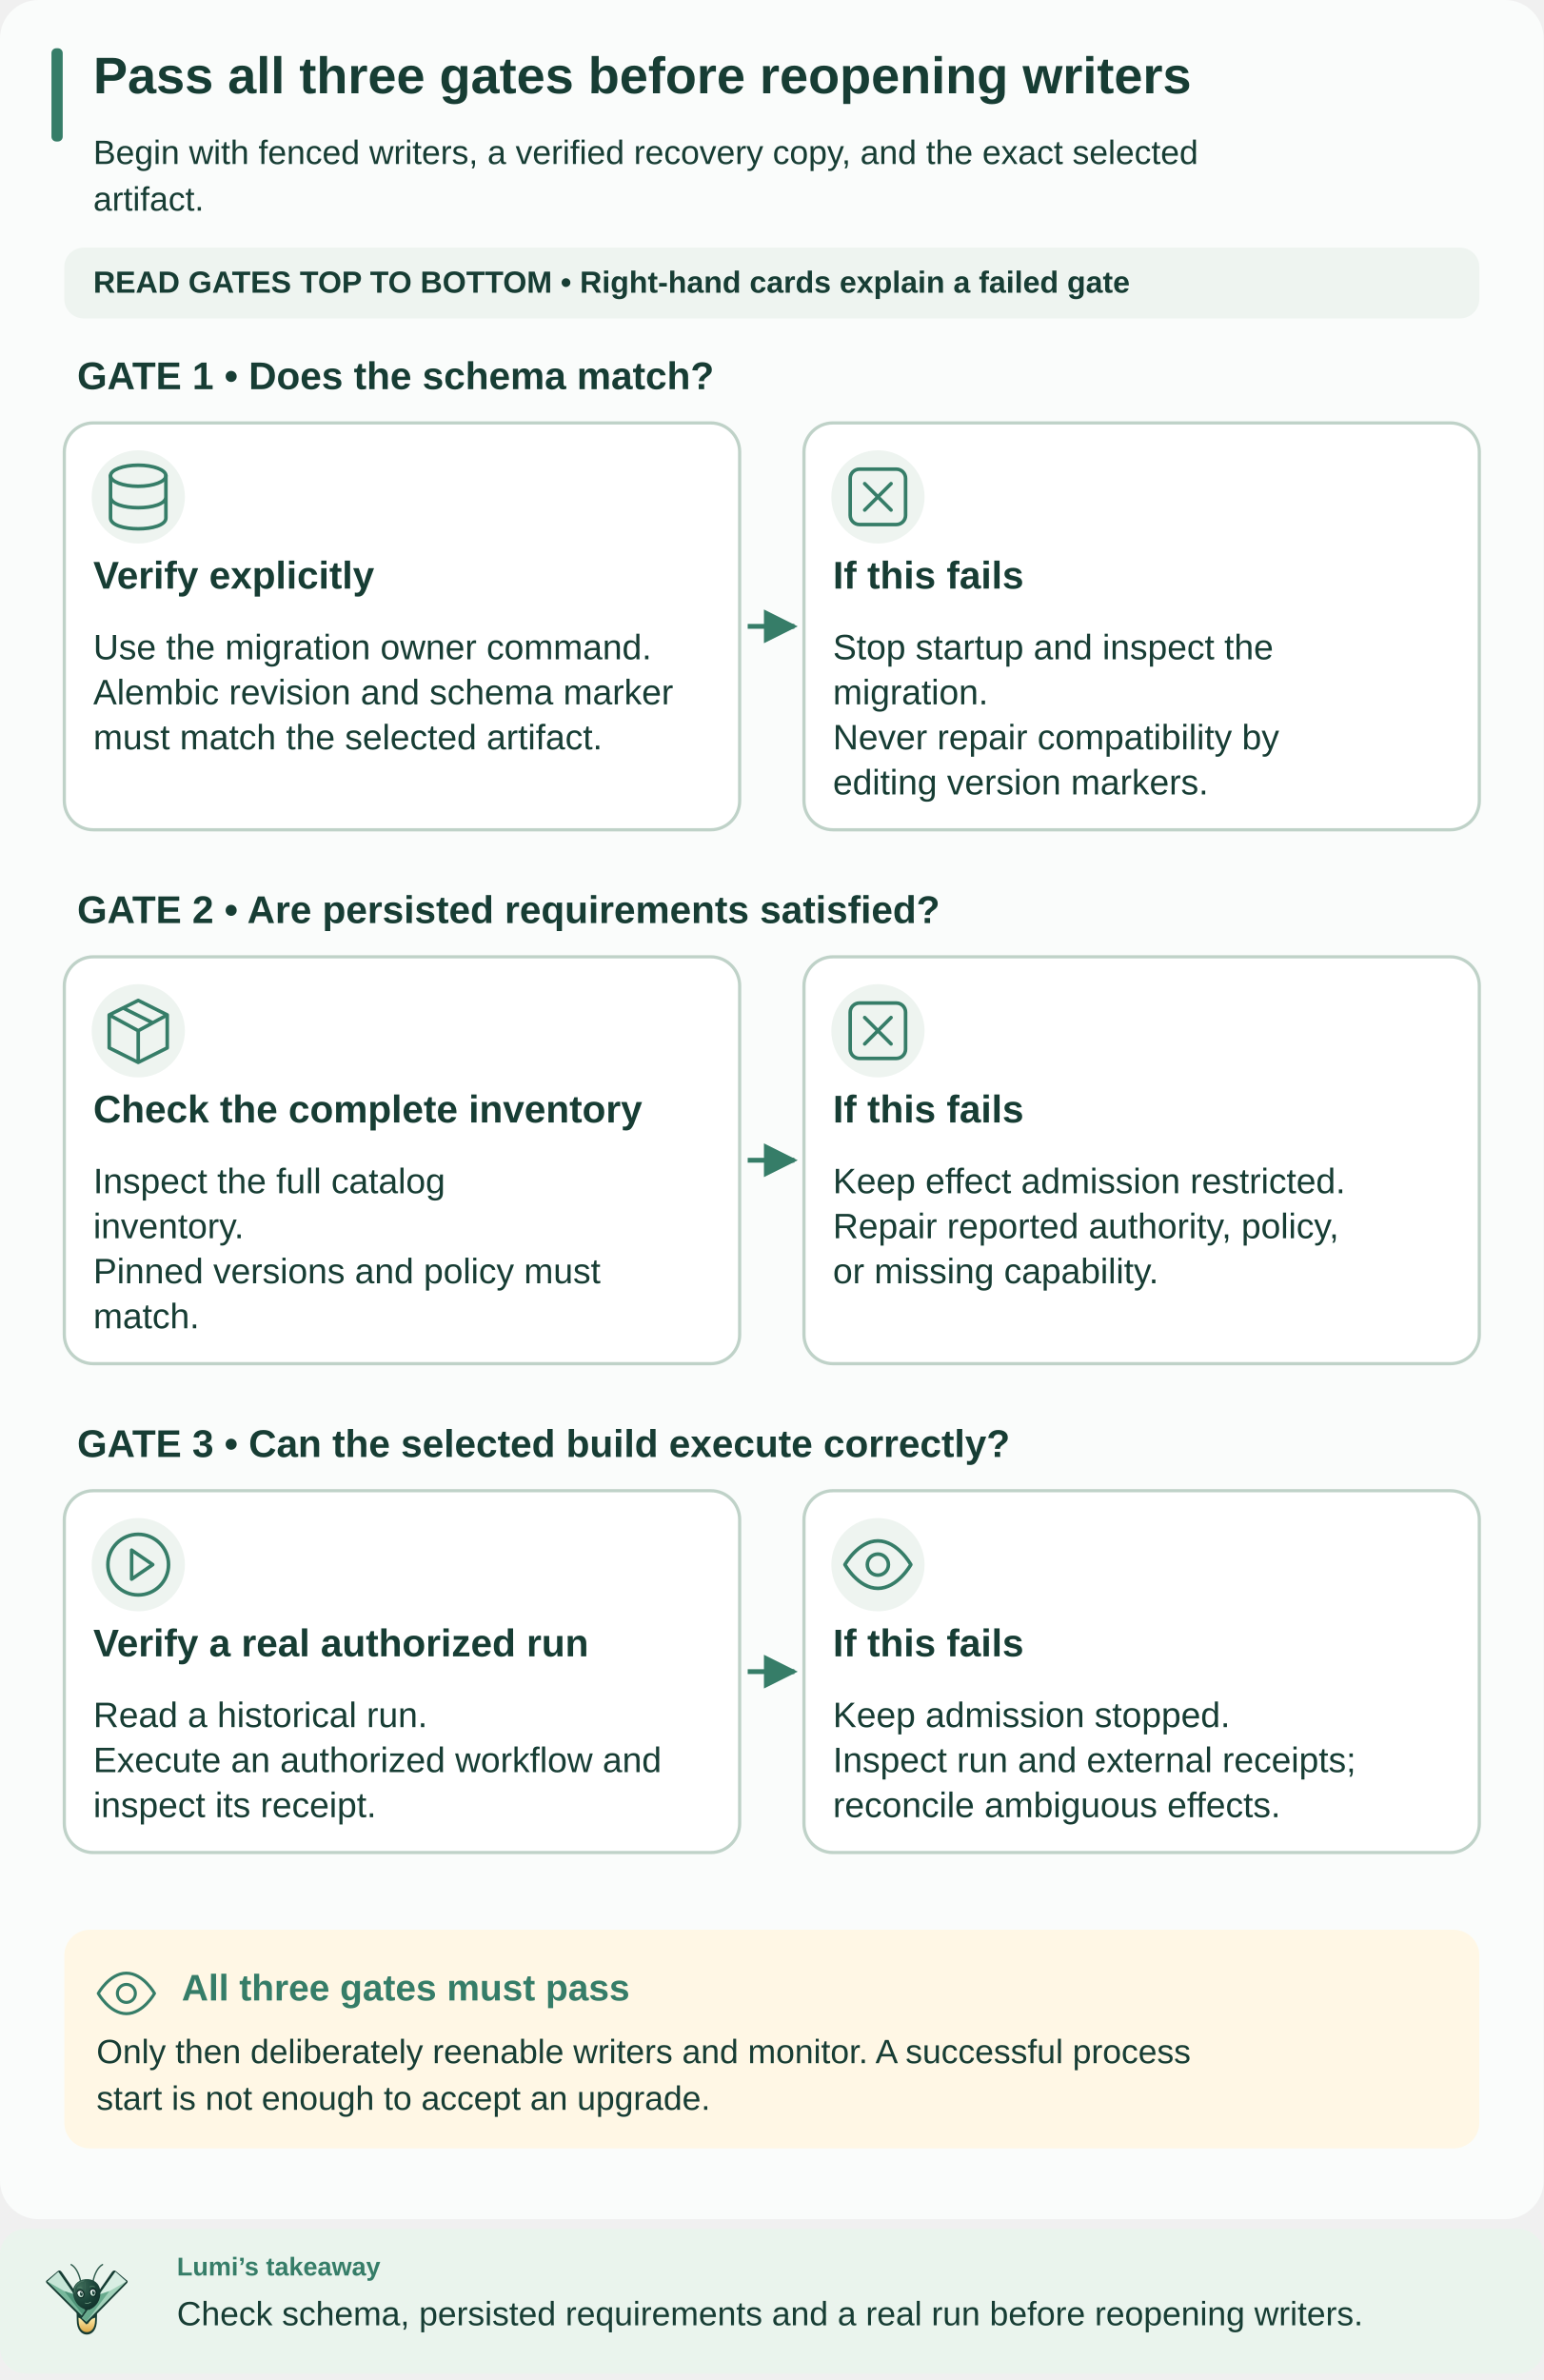
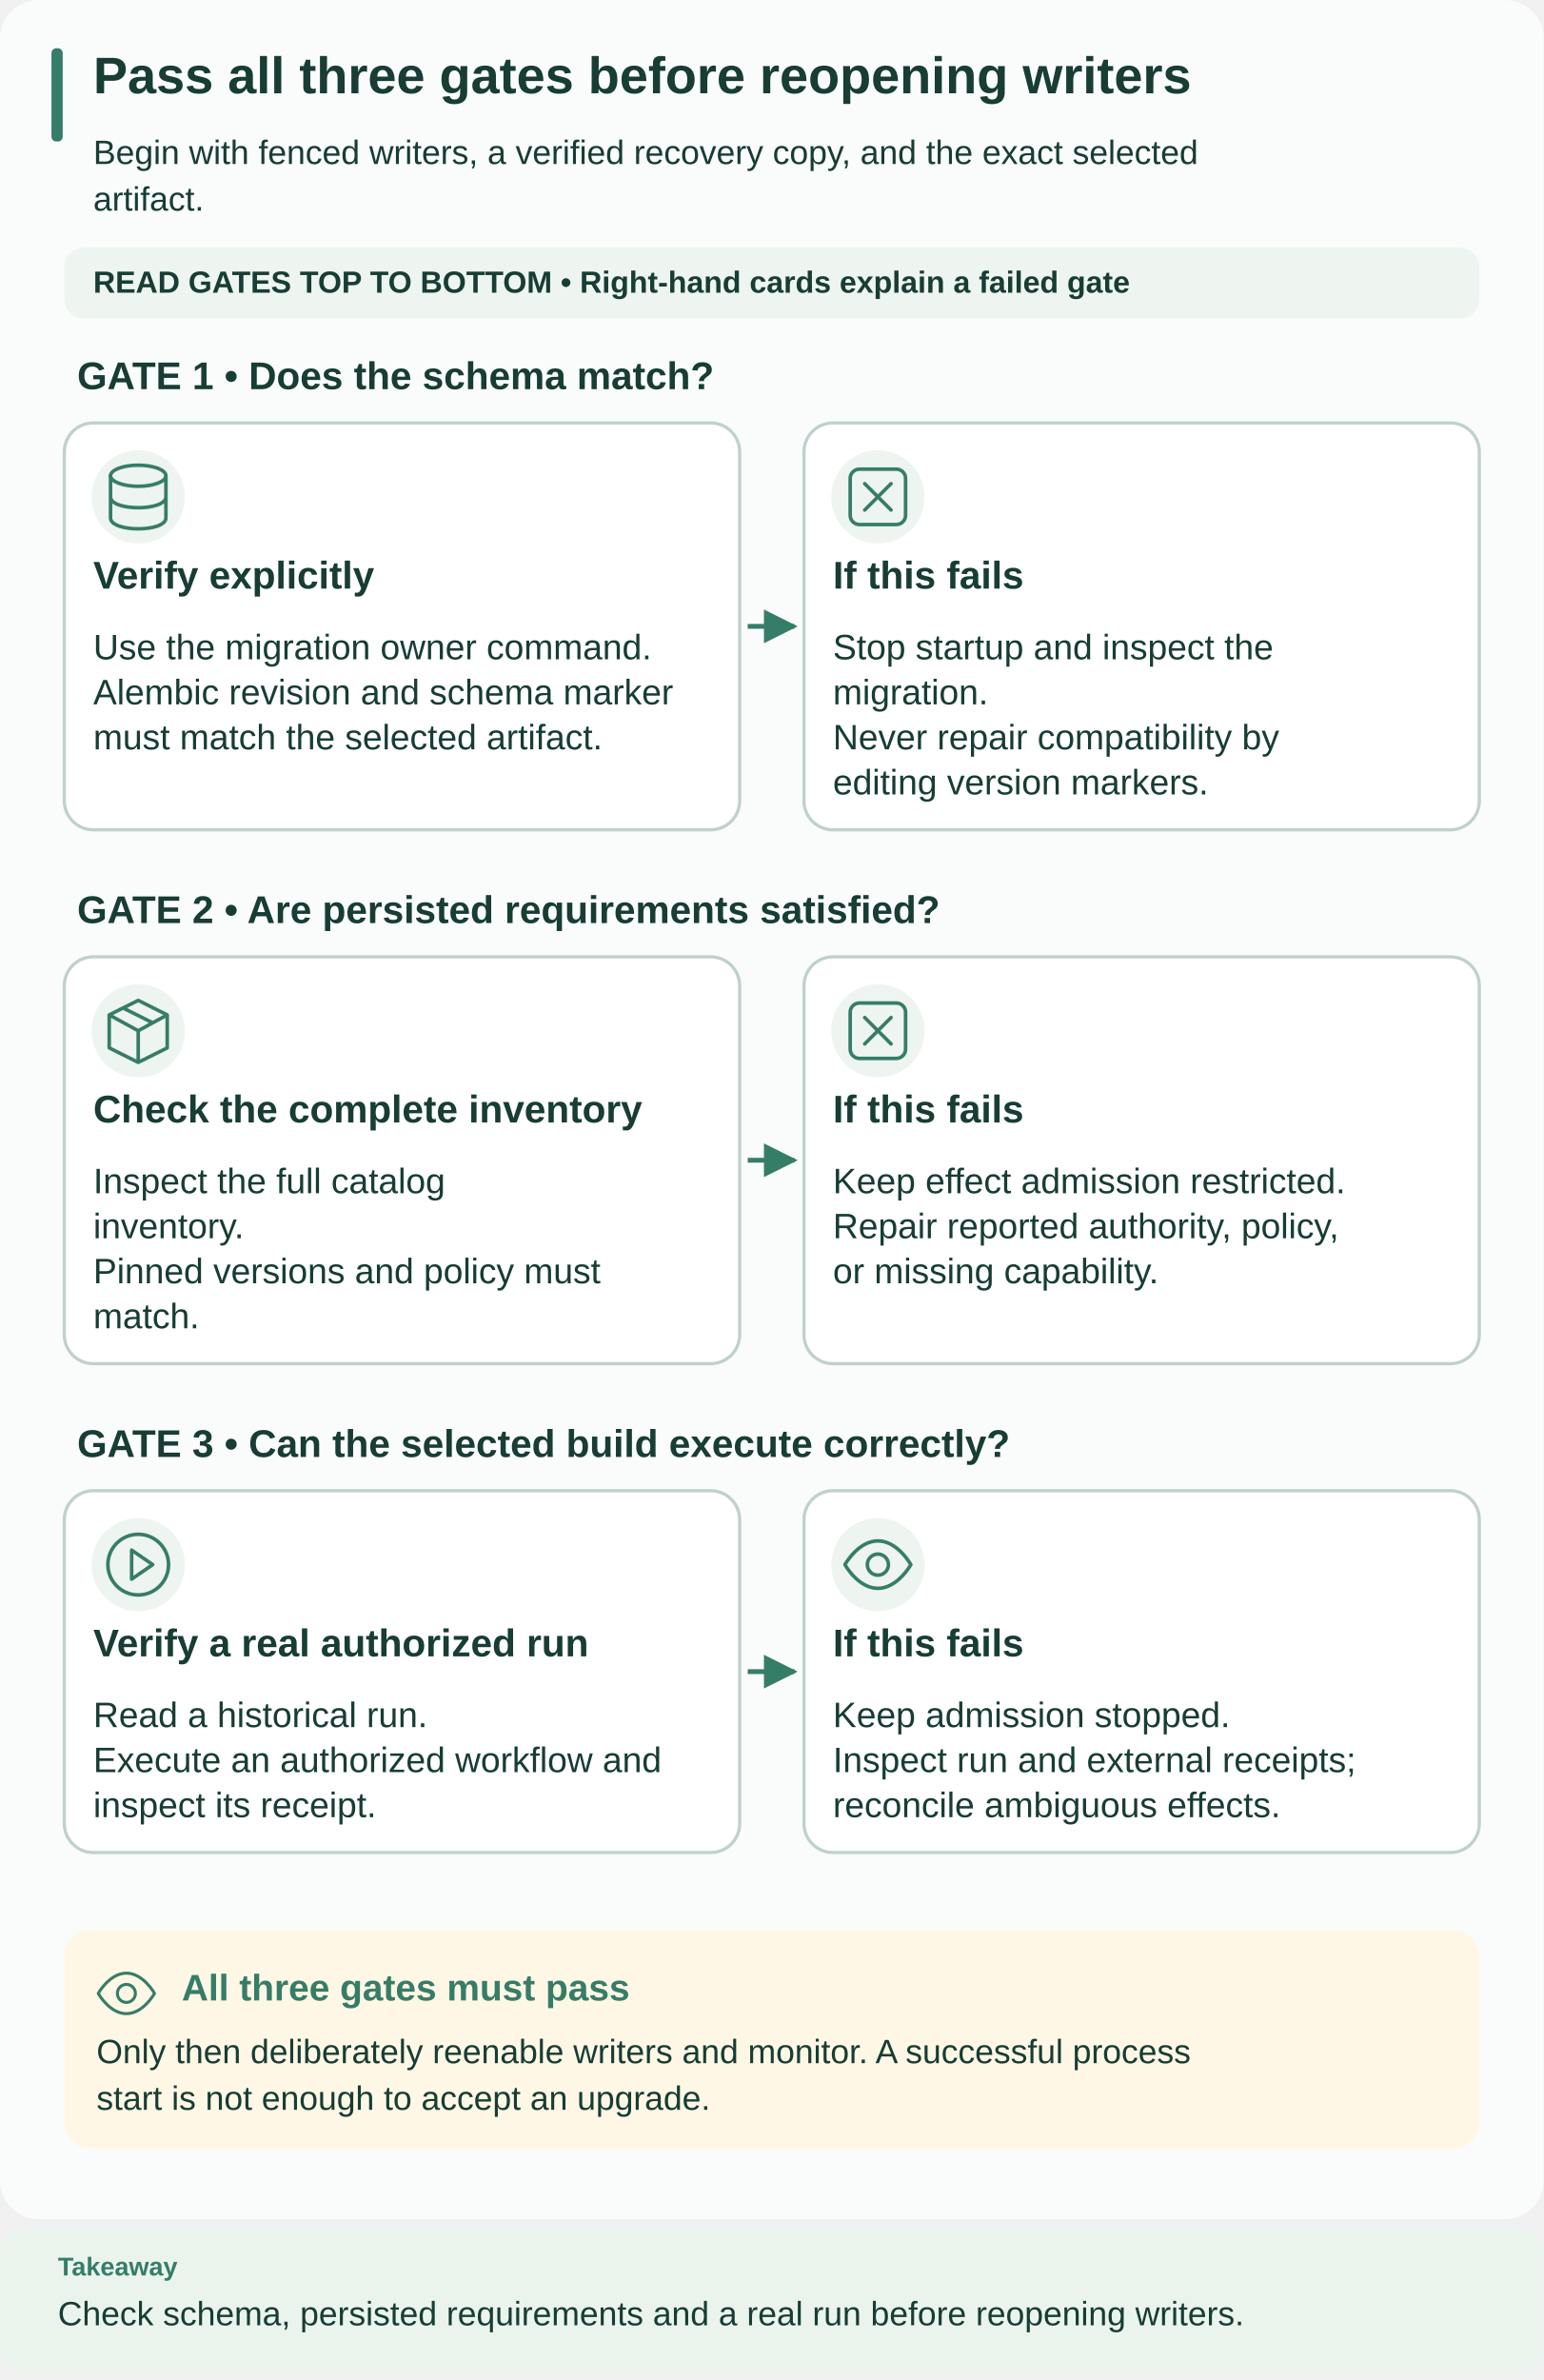
<svg xmlns="http://www.w3.org/2000/svg" width="960" height="1480" viewBox="0 0 960 1480" role="img" aria-labelledby="title desc">
  <defs>
    <marker id="arrow" viewBox="0 0 10 10" refX="9" refY="5" markerWidth="7" markerHeight="7" orient="auto">
      <path d="M0 0 10 5 0 10z" fill="#367D68" />
    </marker>
  </defs>
  <style>text{font-family:Arial,Helvetica,sans-serif}.edge{stroke:#367D68;stroke-width:3;fill:none;marker-end:url(#arrow)}</style>
  <rect width="960" height="1380" rx="24" fill="#FAFCFB" />
  <rect x="32" y="30" width="7" height="58" rx="3" fill="#367D68" />
  <text x="58" y="58" font-size="32" font-weight="700" fill="#173D34">Pass all three gates before reopening writers</text>
  <text x="58" y="102" font-size="21" font-weight="400" fill="#173D34">Begin with fenced writers, a verified recovery copy, and the exact selected</text>
  <text x="58" y="131" font-size="21" font-weight="400" fill="#173D34">artifact.</text>
  <rect x="40" y="154" width="880" height="44" rx="12" fill="#EEF4F0" />
  <text x="58" y="182" font-size="19" font-weight="600" fill="#173D34">READ GATES TOP TO BOTTOM  •  Right-hand cards explain a failed gate</text>
  <text x="48" y="242" font-size="24" font-weight="700" fill="#173D34">GATE 1 • Does the schema match?</text>
  <rect x="40.0" y="263" width="420.0" height="253" rx="18" fill="white" stroke="#BFD2C8" stroke-width="2" />
  <circle cx="86.0" cy="309" r="29" fill="#EEF4F0" />
  <g transform="translate(63.0 286) scale(0.82)" stroke="#367D68" stroke-width="2.7" fill="none" stroke-linecap="round" stroke-linejoin="round">
    <ellipse cx="28" cy="12" rx="21" ry="8" />
    <path d="M7 12v32c0 11 42 11 42 0V12 M7 28c0 11 42 11 42 0" />
  </g>
  <text x="58.0" y="366" font-size="24" font-weight="700" fill="#173D34">Verify explicitly</text>
  <text x="58.0" y="410" font-size="22" font-weight="400" fill="#173D34">Use the migration owner command.</text>
  <text x="58.0" y="438" font-size="22" font-weight="400" fill="#173D34">Alembic revision and schema marker</text>
  <text x="58.0" y="466" font-size="22" font-weight="400" fill="#173D34">must match the selected artifact.</text>
  <path class="edge" d="M465.0 389.5h29" />
  <rect x="500.0" y="263" width="420.0" height="253" rx="18" fill="white" stroke="#BFD2C8" stroke-width="2" />
  <circle cx="546.0" cy="309" r="29" fill="#EEF4F0" />
  <g transform="translate(523.0 286) scale(0.82)" stroke="#367D68" stroke-width="2.7" fill="none" stroke-linecap="round" stroke-linejoin="round">
    <rect x="7" y="7" width="42" height="42" rx="7" />
    <path d="m18 18 20 20 M38 18 18 38" />
  </g>
  <text x="518.0" y="366" font-size="24" font-weight="700" fill="#173D34">If this fails</text>
  <text x="518.0" y="410" font-size="22" font-weight="400" fill="#173D34">Stop startup and inspect the</text>
  <text x="518.0" y="438" font-size="22" font-weight="400" fill="#173D34">migration.</text>
  <text x="518.0" y="466" font-size="22" font-weight="400" fill="#173D34">Never repair compatibility by</text>
  <text x="518.0" y="494" font-size="22" font-weight="400" fill="#173D34">editing version markers.</text>
  <text x="48" y="574" font-size="24" font-weight="700" fill="#173D34">GATE 2 • Are persisted requirements satisfied?</text>
  <rect x="40.0" y="595" width="420.0" height="253" rx="18" fill="white" stroke="#BFD2C8" stroke-width="2" />
  <circle cx="86.0" cy="641" r="29" fill="#EEF4F0" />
  <g transform="translate(63.0 618) scale(0.82)" stroke="#367D68" stroke-width="2.7" fill="none" stroke-linecap="round" stroke-linejoin="round">
    <path d="m6 16 22-11 22 11v25L28 52 6 41z M6 16l22 12 22-12 M28 28v24 M17 11l22 11" />
  </g>
  <text x="58.0" y="698" font-size="24" font-weight="700" fill="#173D34">Check the complete inventory</text>
  <text x="58.0" y="742" font-size="22" font-weight="400" fill="#173D34">Inspect the full catalog</text>
  <text x="58.0" y="770" font-size="22" font-weight="400" fill="#173D34">inventory.</text>
  <text x="58.0" y="798" font-size="22" font-weight="400" fill="#173D34">Pinned versions and policy must</text>
  <text x="58.0" y="826" font-size="22" font-weight="400" fill="#173D34">match.</text>
  <path class="edge" d="M465.0 721.5h29" />
  <rect x="500.0" y="595" width="420.0" height="253" rx="18" fill="white" stroke="#BFD2C8" stroke-width="2" />
  <circle cx="546.0" cy="641" r="29" fill="#EEF4F0" />
  <g transform="translate(523.0 618) scale(0.82)" stroke="#367D68" stroke-width="2.7" fill="none" stroke-linecap="round" stroke-linejoin="round">
    <rect x="7" y="7" width="42" height="42" rx="7" />
    <path d="m18 18 20 20 M38 18 18 38" />
  </g>
  <text x="518.0" y="698" font-size="24" font-weight="700" fill="#173D34">If this fails</text>
  <text x="518.0" y="742" font-size="22" font-weight="400" fill="#173D34">Keep effect admission restricted.</text>
  <text x="518.0" y="770" font-size="22" font-weight="400" fill="#173D34">Repair reported authority, policy,</text>
  <text x="518.0" y="798" font-size="22" font-weight="400" fill="#173D34">or missing capability.</text>
  <text x="48" y="906" font-size="24" font-weight="700" fill="#173D34">GATE 3 • Can the selected build execute correctly?</text>
  <rect x="40.0" y="927" width="420.0" height="225" rx="18" fill="white" stroke="#BFD2C8" stroke-width="2" />
  <circle cx="86.0" cy="973" r="29" fill="#EEF4F0" />
  <g transform="translate(63.0 950) scale(0.82)" stroke="#367D68" stroke-width="2.7" fill="none" stroke-linecap="round" stroke-linejoin="round">
    <circle cx="28" cy="28" r="23" />
    <path d="m23 17 16 11-16 11z" />
  </g>
  <text x="58.0" y="1030" font-size="24" font-weight="700" fill="#173D34">Verify a real authorized run</text>
  <text x="58.0" y="1074" font-size="22" font-weight="400" fill="#173D34">Read a historical run.</text>
  <text x="58.0" y="1102" font-size="22" font-weight="400" fill="#173D34">Execute an authorized workflow and</text>
  <text x="58.0" y="1130" font-size="22" font-weight="400" fill="#173D34">inspect its receipt.</text>
  <path class="edge" d="M465.0 1039.5h29" />
  <rect x="500.0" y="927" width="420.0" height="225" rx="18" fill="white" stroke="#BFD2C8" stroke-width="2" />
  <circle cx="546.0" cy="973" r="29" fill="#EEF4F0" />
  <g transform="translate(523.0 950) scale(0.82)" stroke="#367D68" stroke-width="2.7" fill="none" stroke-linecap="round" stroke-linejoin="round">
    <path d="M3 28s10-18 25-18 25 18 25 18-10 18-25 18S3 28 3 28z" />
    <circle cx="28" cy="28" r="8" />
  </g>
  <text x="518.0" y="1030" font-size="24" font-weight="700" fill="#173D34">If this fails</text>
  <text x="518.0" y="1074" font-size="22" font-weight="400" fill="#173D34">Keep admission stopped.</text>
  <text x="518.0" y="1102" font-size="22" font-weight="400" fill="#173D34">Inspect run and external receipts;</text>
  <text x="518.0" y="1130" font-size="22" font-weight="400" fill="#173D34">reconcile ambiguous effects.</text>
  <rect x="40" y="1200" width="880" height="136" rx="16" fill="#FFF7E5" />
  <g transform="translate(59 1220) scale(0.7)" stroke="#367D68" stroke-width="2.7" fill="none" stroke-linecap="round" stroke-linejoin="round">
    <path d="M3 28s10-18 25-18 25 18 25 18-10 18-25 18S3 28 3 28z" />
    <circle cx="28" cy="28" r="8" />
  </g>
  <text x="113" y="1244" font-size="23" font-weight="700" fill="#367D68">All three gates must pass</text>
  <text x="60" y="1283" font-size="21" font-weight="400" fill="#173D34">Only then deliberately reenable writers and monitor. A successful process</text>
  <text x="60" y="1312" font-size="21" font-weight="400" fill="#173D34">start is not enough to accept an upgrade.</text>
-   <g id="lumi-takeaway">
+   <g id="takeaway">
    <rect x="0" y="1386" width="960" height="90" rx="16" fill="#EAF4ED" />
-     <g transform="translate(22 1397) scale(.25)">
-       <defs>
-         <radialGradient id="lumi-face" cx=".3" cy=".2" r=".9">
-           <stop stop-color="#3C6957" />
-           <stop offset=".55" stop-color="#1C463A" />
-           <stop offset="1" stop-color="#102E28" />
-         </radialGradient>
-         <linearGradient id="lumi-eye" x1="0" y1="0" x2="0" y2="1">
-           <stop stop-color="#FFFFFF" />
-           <stop offset="1" stop-color="#B8DCC8" />
-         </linearGradient>
-         <linearGradient id="lumi-lantern" x1="0" y1="0" x2="0" y2="1">
-           <stop stop-color="#FFEDAD" />
-           <stop offset="1" stop-color="#DDA743" />
-         </linearGradient>
-       </defs>
-       <g stroke-linecap="round" stroke-linejoin="round">
-         <path d="M113 89C109 67 100 51 89 45M143 89C147 67 156 51 167 45" fill="none" stroke="#315C4E" stroke-width="3.5" />
-         <path d="M102 134Q128 122 154 134L153 184C153 206 142 219 128 219C114 219 103 206 103 184Z" fill="#173D34" />
-         <path d="M107 177Q128 185 149 177L148 191C146 205 138 213 128 213C118 213 110 205 108 191Z" fill="url(#lumi-lantern)" />
-         <path d="M30 83L56 61Q61 57 66 64L142 174L130 193L28 91Q24 86 30 83Z" fill="#173D34" />
-         <path d="M57 63L135 175L129 185L30 87Z" fill="#78B89C" />
-         <path d="M57 63L96 119L72 111L30 87Z" fill="#C7E6D7" />
-         <path d="M72 111L96 119L135 175L129 185Z" fill="#4F9479" />
-         <path d="M226 83L200 61Q195 57 190 64L111 178L127 194L228 91Q232 86 226 83Z" fill="#173D34" />
-         <path d="M199 63L116 178L127 187L226 87Z" fill="#A1D1B9" />
-         <path d="M199 63L160 119L184 111L226 87Z" fill="#D8EEE3" />
-         <path d="M184 111L160 119L116 178L127 187Z" fill="#68AA8D" />
-         <g transform="rotate(-5 128 120)">
-           <path d="M94 115C93 95 108 81 128 81C148 81 163 95 162 115       C162 135 150 152 130 158C109 155 95 138 94 115Z" fill="url(#lumi-face)" />
-           <path d="M98 111C98 96 110 86 124 85" fill="none" stroke="#83AF94" stroke-width="1.2" opacity=".5" />
-           <path d="M128 87C124 99 124 106 126 112" fill="none" stroke="#58856B" stroke-width="1" opacity=".4" />
-           <path d="M103 114C104 106 111 103 117 107C124 111 124 120 119 126       C111 131 104 124 103 114Z" fill="#0C2923" />
-           <path d="M105 114C106 109 111 107 116 110C120 113 121 120 117 124       C111 127 106 122 105 114Z" fill="url(#lumi-eye)" />
-           <ellipse cx="114.5" cy="116.5" rx="3.3" ry="5.4" fill="#173D34" />
-           <circle cx="115.5" cy="113.5" r="1.4" fill="#FFFFFF" />
-           <path d="M135 112C138 105 145 103 151 108C156 114 153 124 147 127       C139 129 133 120 135 112Z" fill="#0C2923" />
-           <path d="M137 113C139 108 144 107 148 110C152 114 150 121 146 124       C140 126 136 120 137 113Z" fill="url(#lumi-eye)" />
-           <ellipse cx="145" cy="116" rx="3.3" ry="5.4" fill="#173D34" />
-           <circle cx="146" cy="113" r="1.4" fill="#FFFFFF" />
-           <path d="M106 101Q112 98 118 102M137 101Q143 98 149 102" fill="none" stroke="#6C997E" stroke-width="1.8" opacity=".65" />
-           <path d="M122 140Q129 143 136 139" fill="none" stroke="#84B295" stroke-width="1.5" />
-         </g>
-       </g>
-     </g>
-     <text x="110" y="1415" style="font-family:Arial,Helvetica,sans-serif;font-size:16px;font-weight:700;fill:#367D68">Lumi’s takeaway</text>
-     <text x="110" y="1446" style="font-family:Arial,Helvetica,sans-serif;font-size:21px;fill:#173D34">Check schema, persisted requirements and a real run before reopening writers.</text>
+     <text x="36" y="1415" style="font-family:Arial,Helvetica,sans-serif;font-size:16px;font-weight:700;fill:#367D68">Takeaway</text>
+     <text x="36" y="1446" style="font-family:Arial,Helvetica,sans-serif;font-size:21px;fill:#173D34">Check schema, persisted requirements and a real run before reopening writers.</text>
  </g>
</svg>
